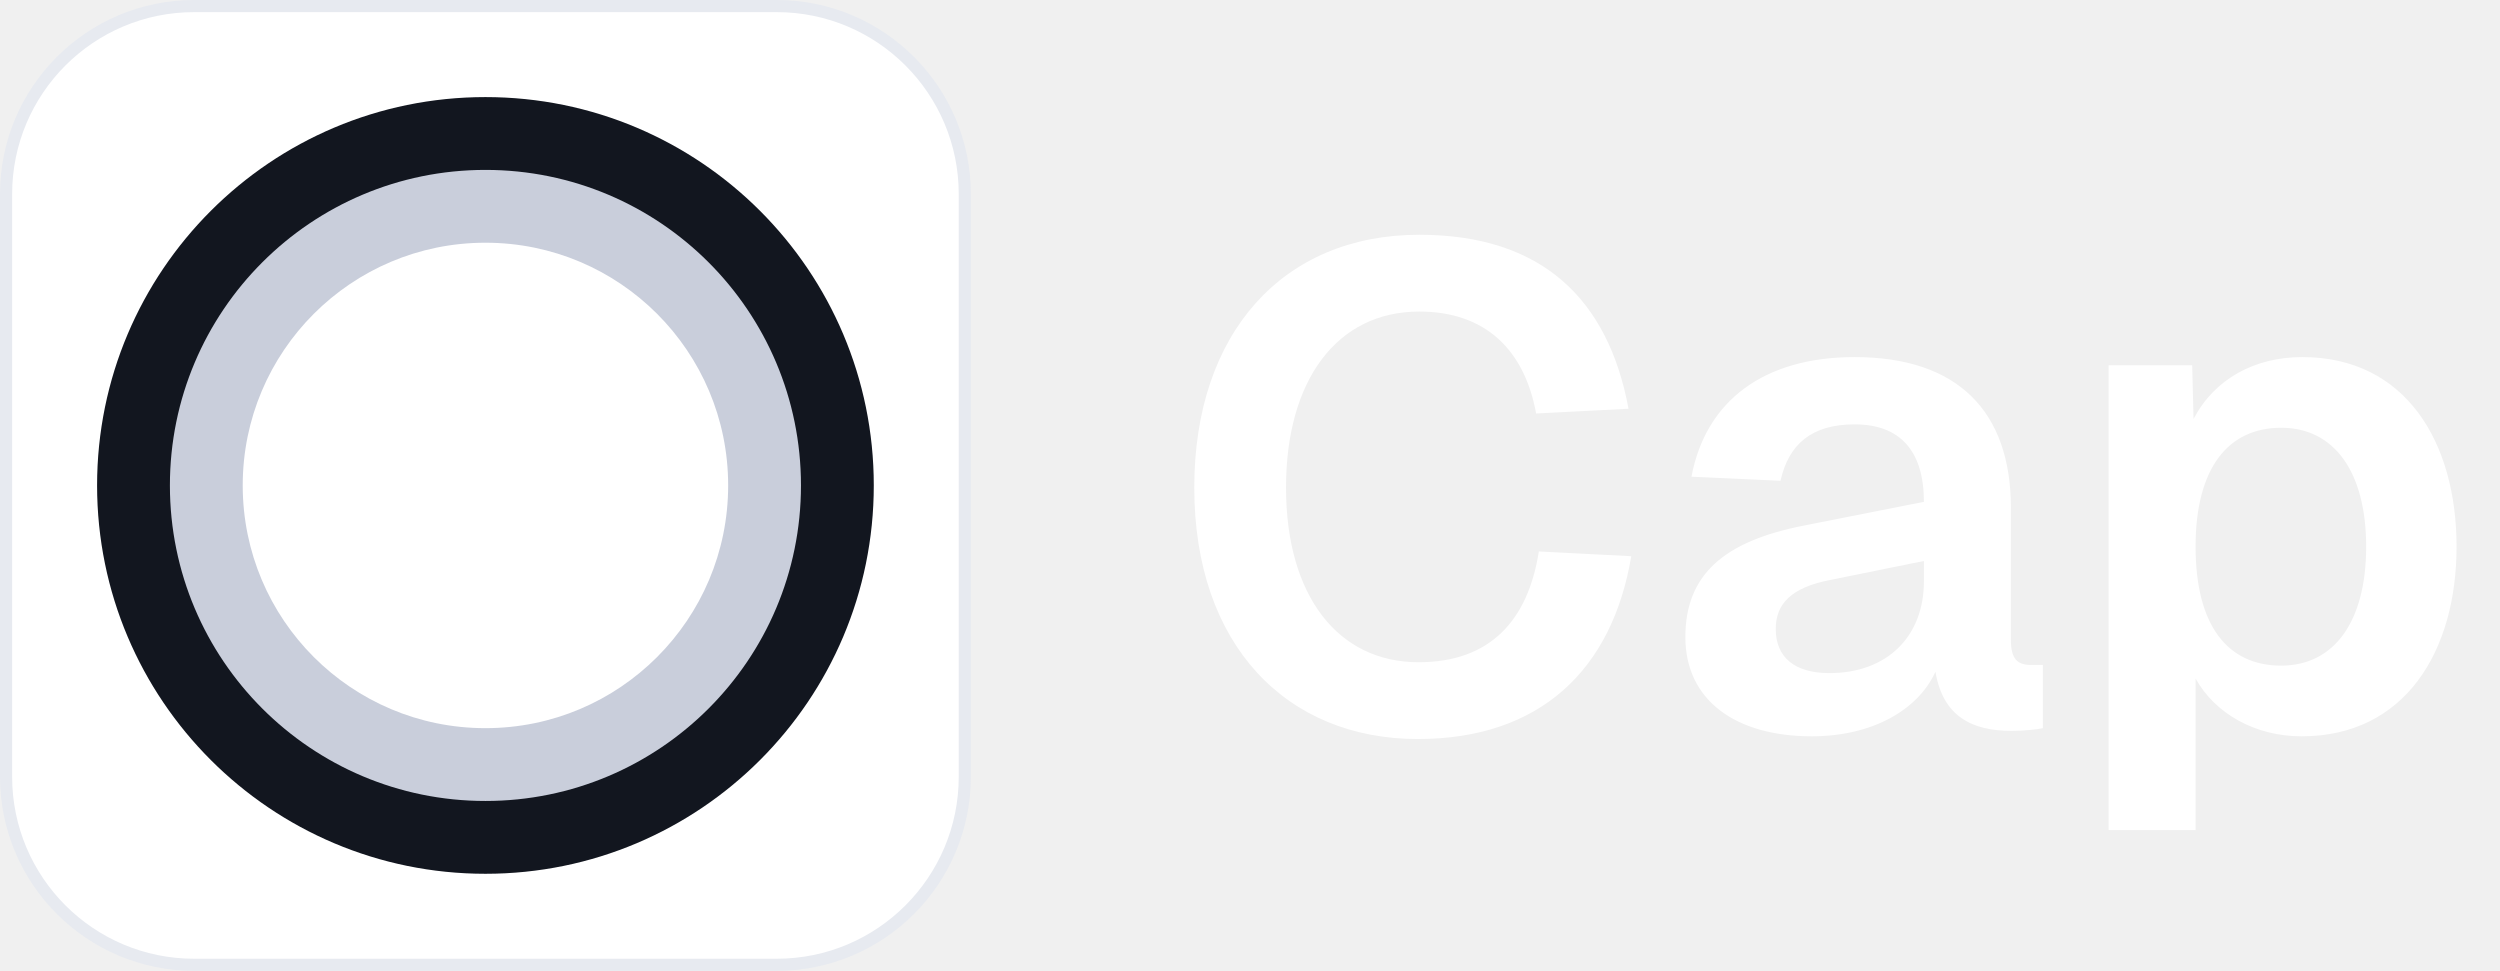
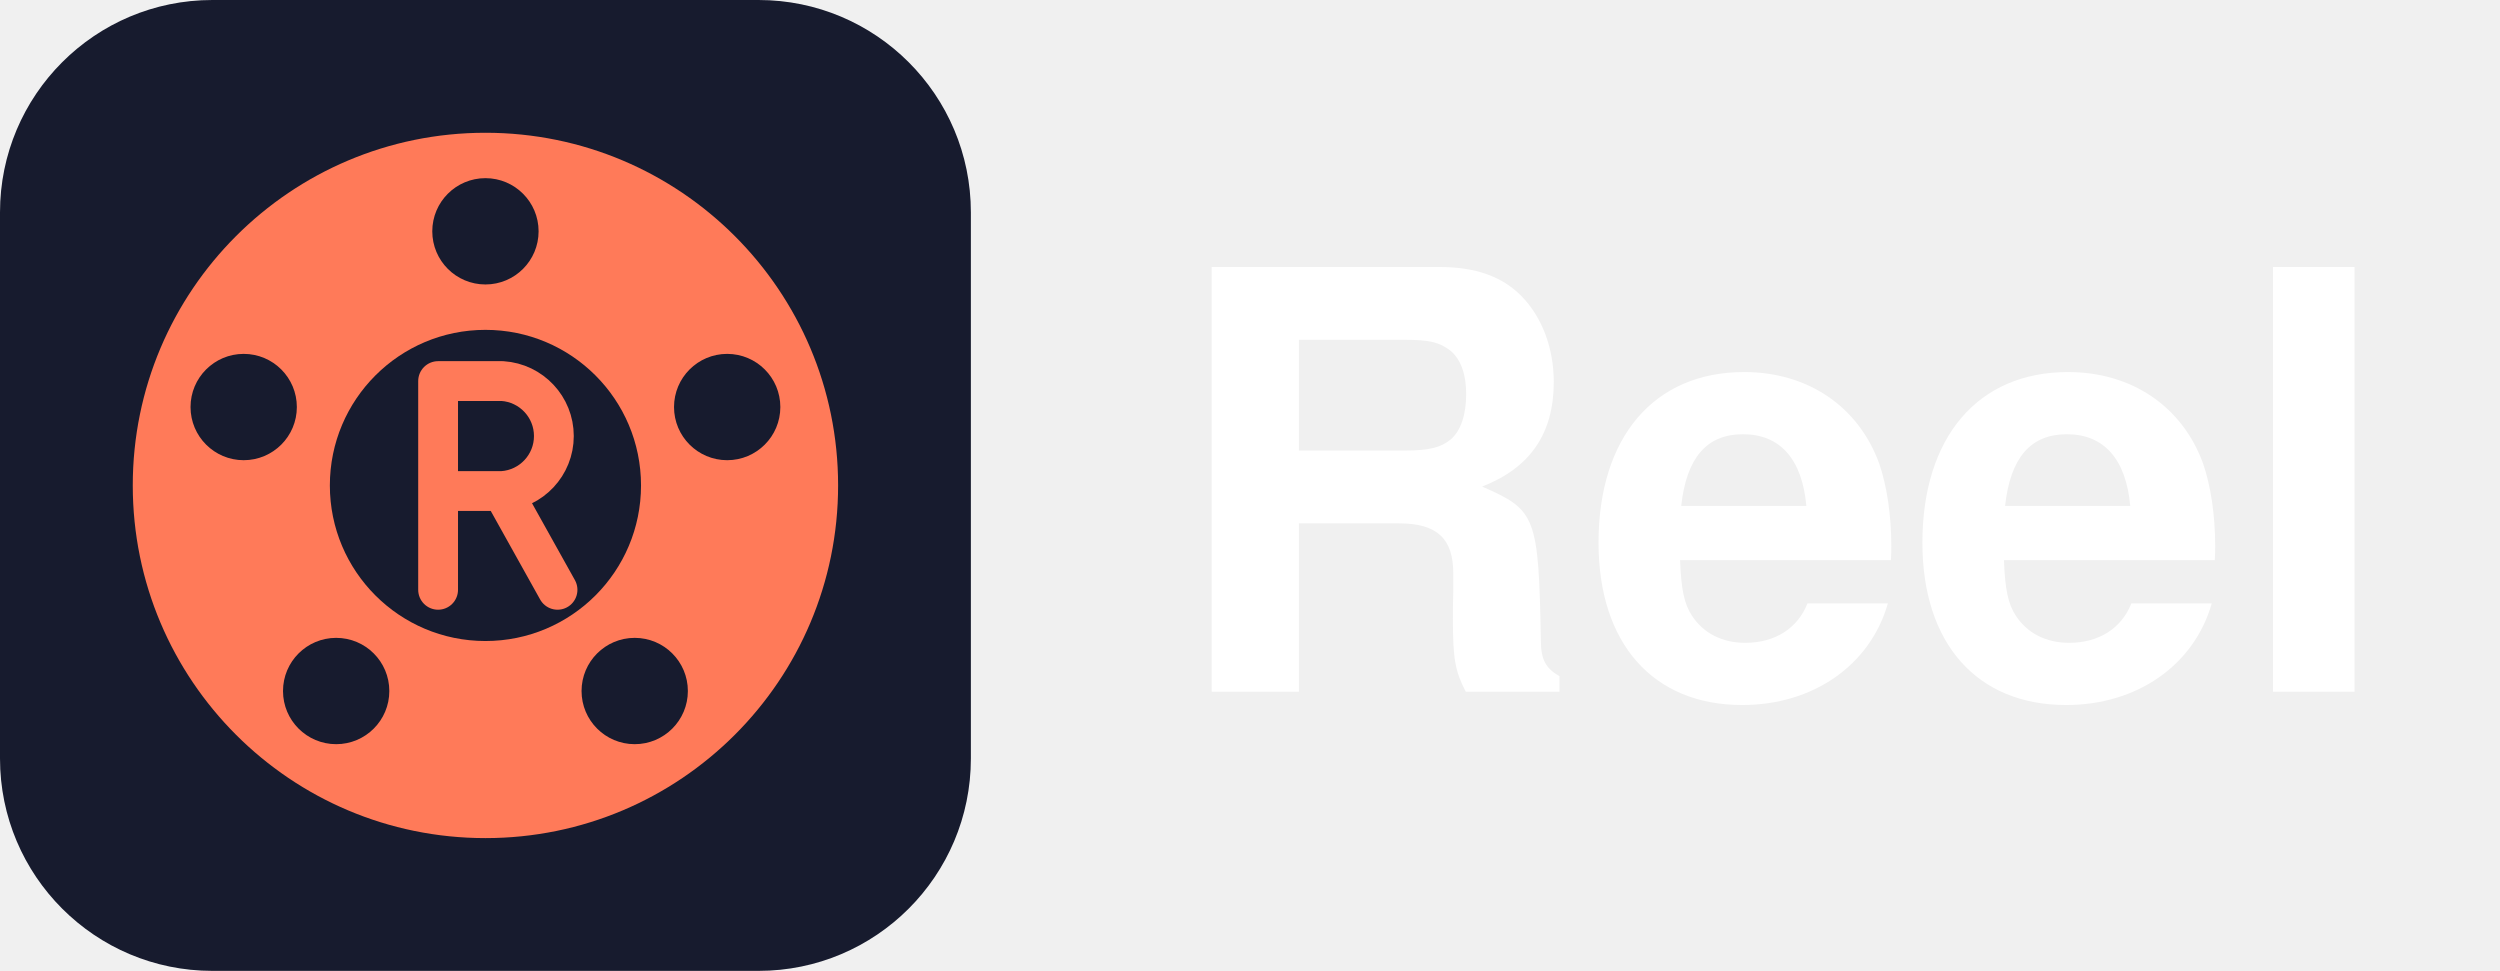
<svg xmlns="http://www.w3.org/2000/svg" width="103" height="40" viewBox="0 0 103 40" fill="none">
-   <path d="M32 0.25H8C3.72 0.25 0.25 3.72 0.25 8V32C0.25 36.28 3.72 39.75 8 39.75H32C36.28 39.75 39.75 36.28 39.75 32V8C39.75 3.72 36.28 0.25 32 0.25Z" fill="white" />
-   <path d="M32 0.25H8C3.72 0.25 0.25 3.72 0.25 8V32C0.25 36.28 3.72 39.75 8 39.75H32C36.28 39.75 39.75 36.28 39.75 32V8C39.75 3.72 36.28 0.25 32 0.25Z" stroke="#E7EAF0" stroke-width="0.5" />
-   <path d="M20 36C28.837 36 36 28.837 36 20C36 11.164 28.837 4 20 4C11.164 4 4 11.164 4 20C4 28.837 11.164 36 20 36Z" fill="#12161F" />
-   <path d="M20 33C27.18 33 33 27.18 33 20C33 12.82 27.18 7 20 7C12.82 7 7 12.82 7 20C7 27.18 12.82 33 20 33Z" fill="#C9CEDB" />
-   <path d="M20 30C25.523 30 30 25.523 30 20C30 14.477 25.523 10 20 10C14.477 10 10 14.477 10 20C10 25.523 14.477 30 20 30Z" fill="white" />
-   <path d="M58.416 30.448C53.012 30.448 49.204 26.584 49.204 20.088C49.204 13.704 52.872 9.672 58.472 9.672C63.54 9.672 66.256 12.332 67.096 16.84L63.288 17.036C62.812 14.432 61.216 12.836 58.472 12.836C55.084 12.836 52.984 15.664 52.984 20.088C52.984 24.568 55.14 27.284 58.444 27.284C61.384 27.284 62.952 25.576 63.4 22.72L67.208 22.916C66.424 27.592 63.456 30.448 58.416 30.448ZM74.645 30.336C71.509 30.336 69.437 28.852 69.437 26.248C69.437 23.672 71.033 22.3 74.309 21.656L79.265 20.676C79.265 18.576 78.285 17.484 76.409 17.484C74.645 17.484 73.693 18.296 73.357 19.808L69.689 19.64C70.277 16.504 72.685 14.712 76.409 14.712C80.665 14.712 82.849 16.952 82.849 20.928V26.36C82.849 27.172 83.129 27.396 83.689 27.396H84.165V30C83.941 30.056 83.353 30.112 82.877 30.112C81.253 30.112 80.049 29.524 79.741 27.676C79.013 29.272 77.109 30.336 74.645 30.336ZM75.373 27.732C77.753 27.732 79.265 26.22 79.265 23.952V23.112L75.401 23.896C73.805 24.204 73.161 24.876 73.161 25.912C73.161 27.088 73.945 27.732 75.373 27.732ZM86.874 34.2V15.048H90.318L90.374 17.26C91.242 15.608 92.894 14.712 94.854 14.712C99.11 14.712 101.21 18.212 101.21 22.524C101.21 26.836 99.082 30.336 94.826 30.336C92.922 30.336 91.27 29.412 90.458 27.956V34.2H86.874ZM93.986 27.424C96.17 27.424 97.486 25.604 97.486 22.524C97.486 19.444 96.17 17.624 93.986 17.624C91.802 17.624 90.458 19.276 90.458 22.524C90.458 25.772 91.774 27.424 93.986 27.424Z" fill="white" />
+   <rect width="40" height="40" rx="8.75" fill="#171B2E" />
+   <circle cx="20" cy="20" r="14.53" fill="#FF7A59" />
+   <circle cx="20" cy="9.53" r="2.19" fill="#171B2E" />
+   <circle cx="29.96" cy="16.77" r="2.19" fill="#171B2E" />
+   <circle cx="26.15" cy="28.47" r="2.19" fill="#171B2E" />
+   <circle cx="13.85" cy="28.47" r="2.19" fill="#171B2E" />
+   <circle cx="10.04" cy="16.77" r="2.19" fill="#171B2E" />
+   <circle cx="20" cy="20" r="6.41" fill="#171B2E" />
+   <path d="M18.05 24.3V15.7H20.7A2.27 2.27 0 0 1 20.7 20.23H18.05M20.7 20.23L22.97 24.3" stroke="#FF7A59" stroke-width="1.64" stroke-linecap="round" stroke-linejoin="round" />
+   <text x="48" y="28.5" font-family="Helvetica Neue, Helvetica, Arial, sans-serif" font-weight="700" font-size="24" fill="#FFFFFF">Reel</text>
</svg>
